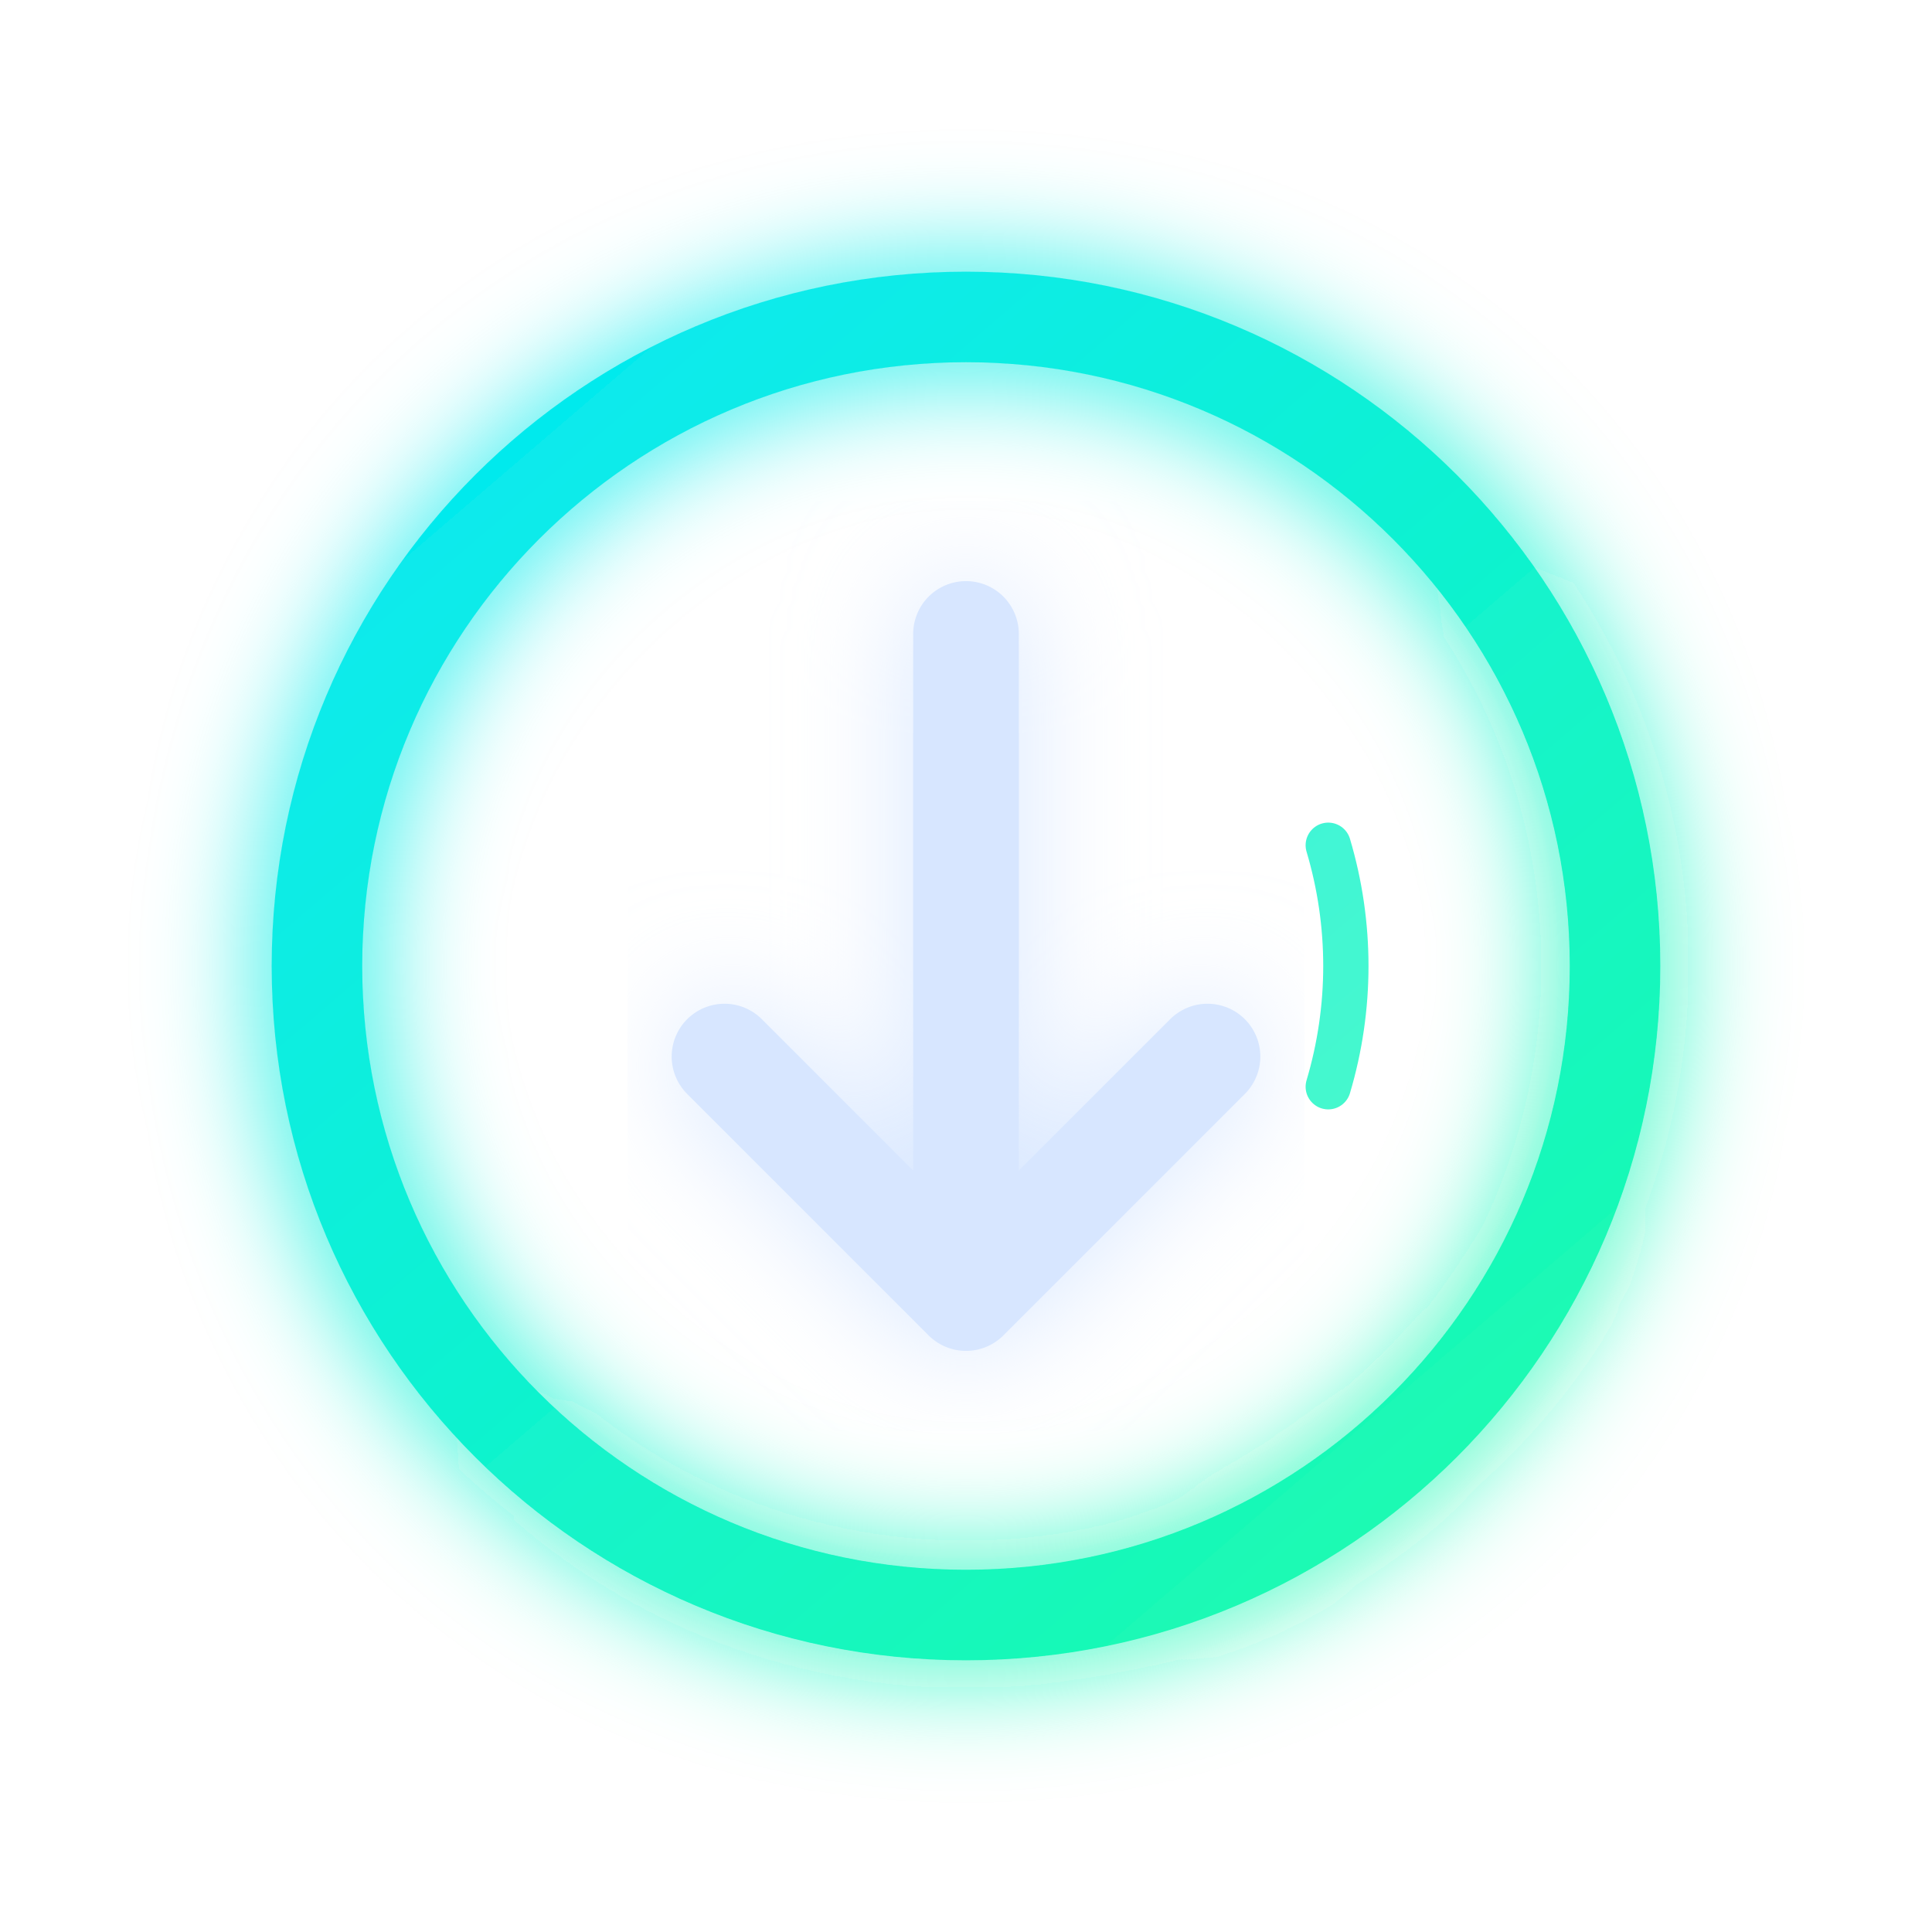
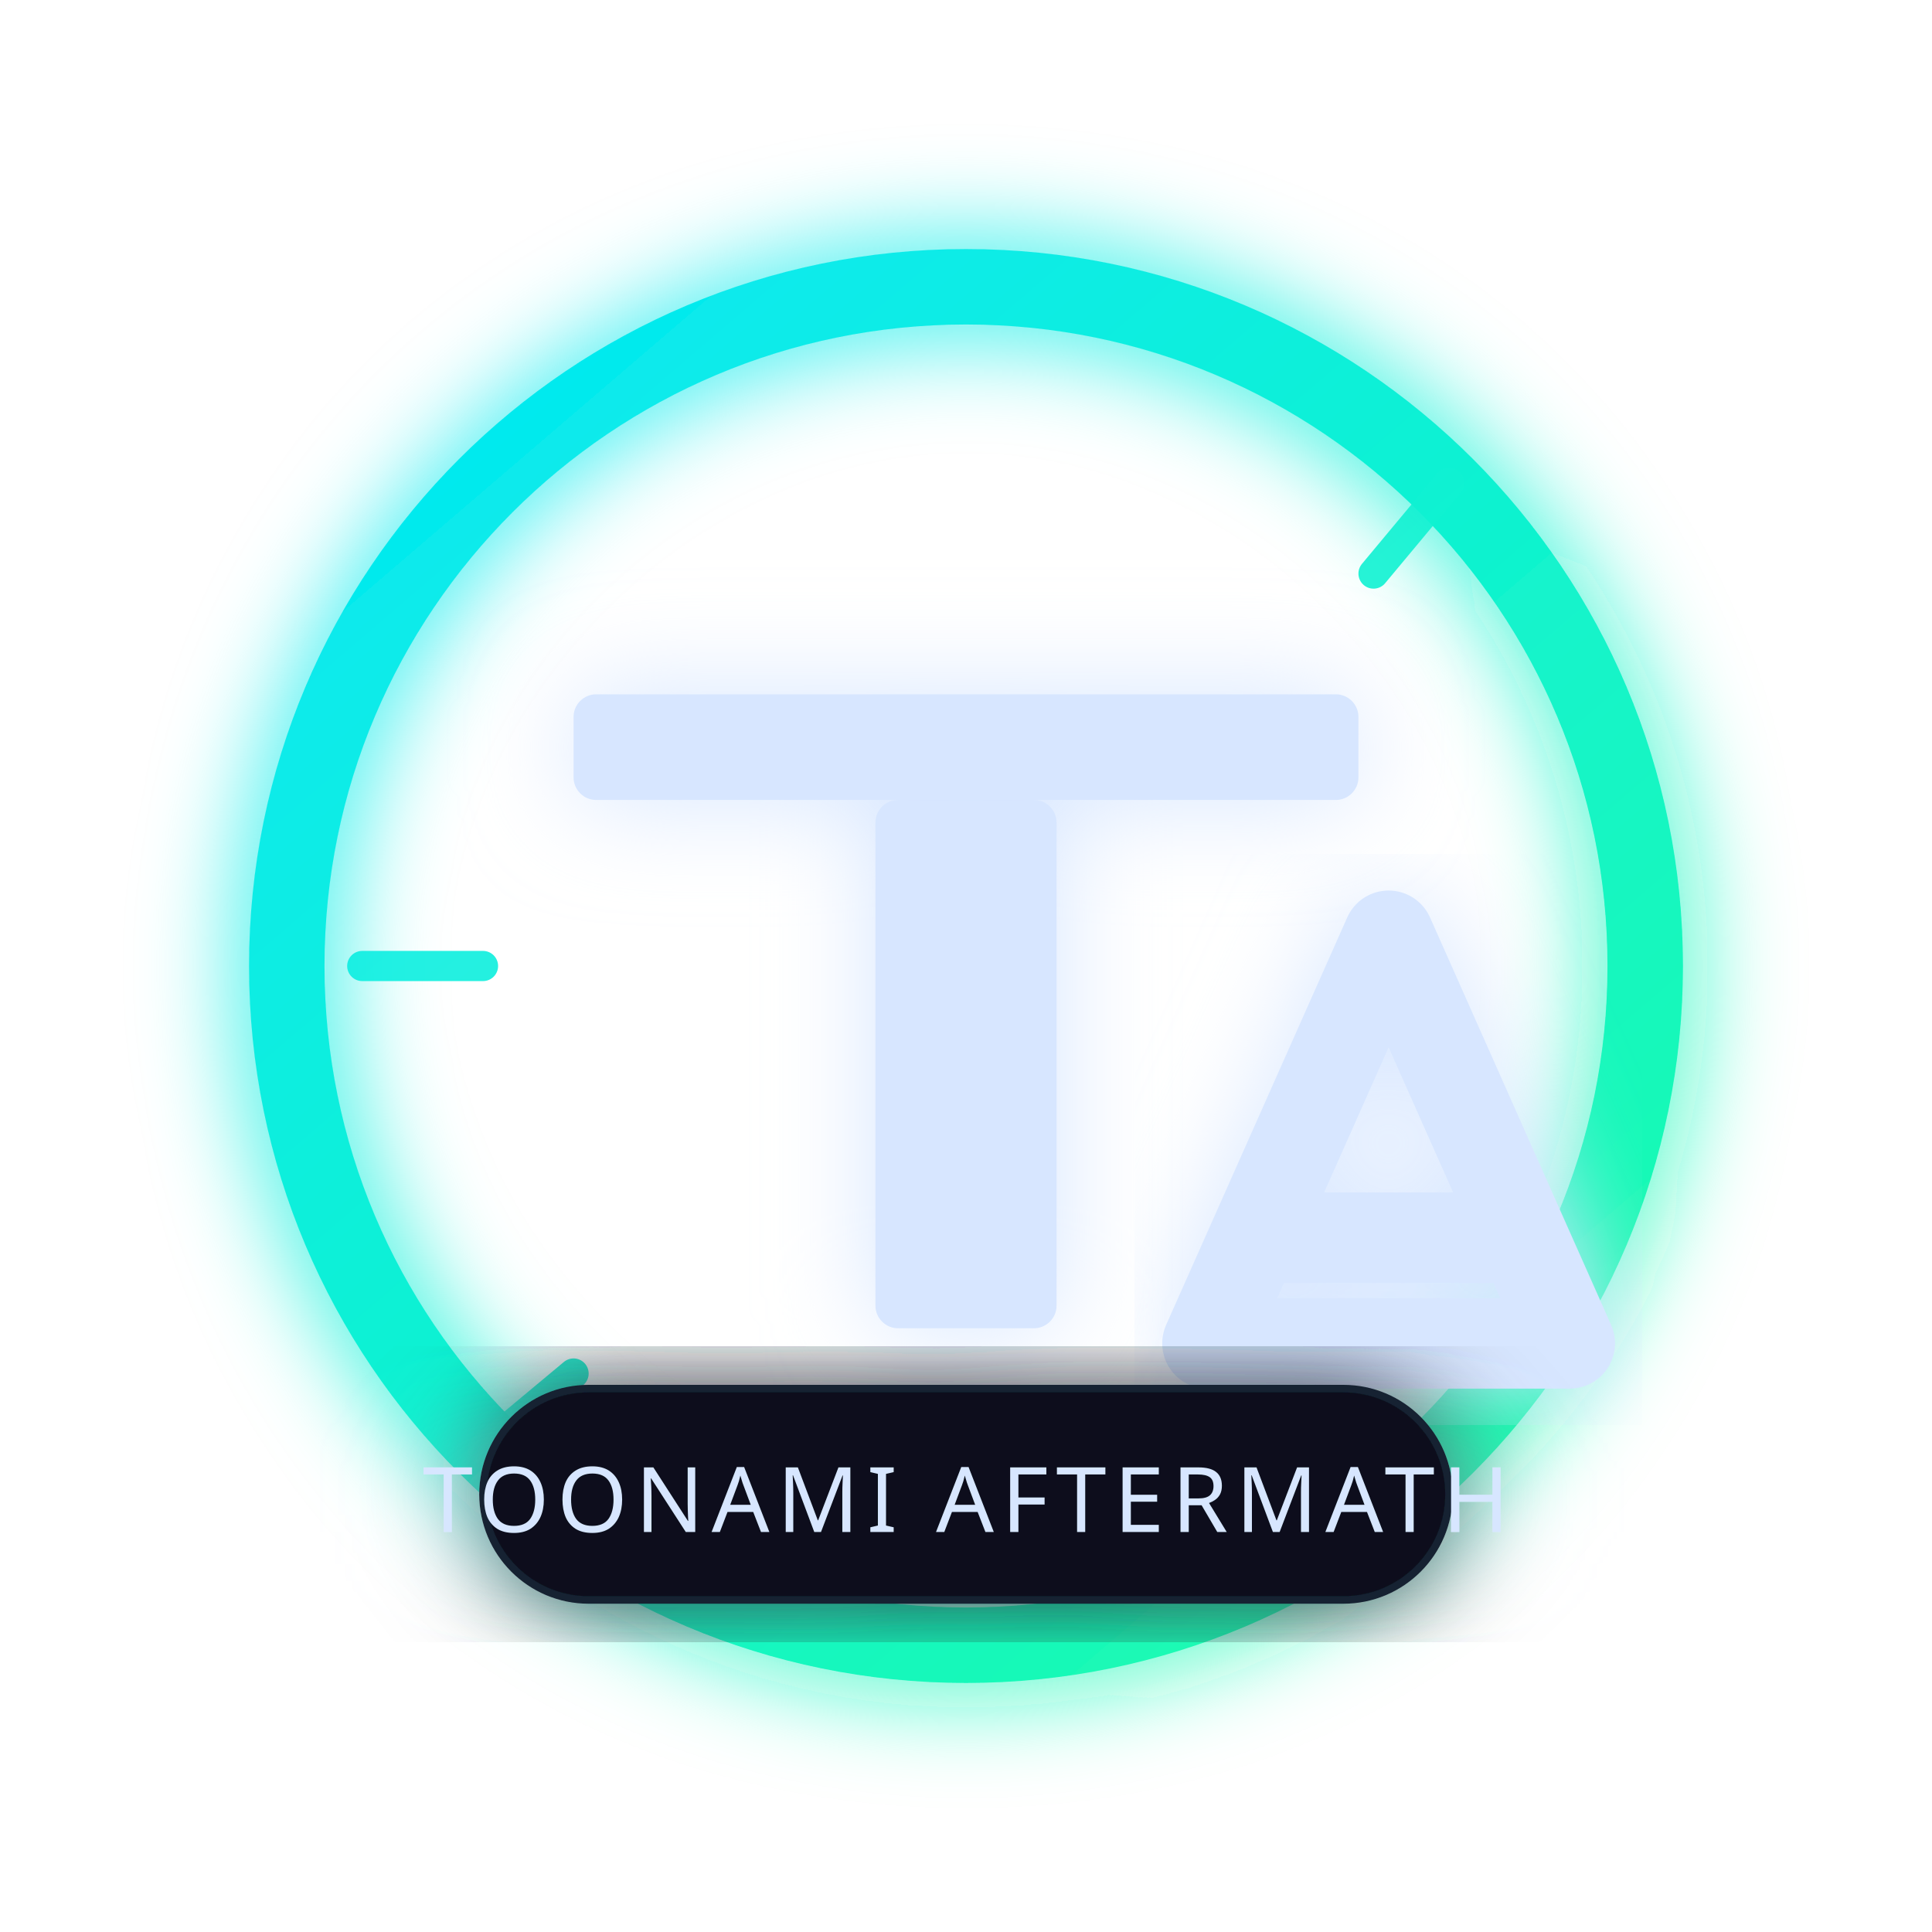
<svg xmlns="http://www.w3.org/2000/svg" width="256" height="256" viewBox="0 0 256 256" fill="none">
  <defs>
    <linearGradient id="g" x1="32" y1="16" x2="224" y2="240" gradientUnits="userSpaceOnUse">
      <stop stop-color="#00E5FF" />
      <stop offset="1" stop-color="#21FFA1" />
    </linearGradient>
    <filter id="glow" x="-20%" y="-20%" width="140%" height="140%">
-       <feGaussianBlur stdDeviation="8" result="b" />
+       <feGaussianBlur stdDeviation="7" result="b" />
      <feMerge>
        <feMergeNode in="b" />
        <feMergeNode in="SourceGraphic" />
      </feMerge>
    </filter>
  </defs>
-   <circle cx="128" cy="128" r="86" stroke="url(#g)" stroke-width="12" fill="none" filter="url(#glow)" />
-   <g stroke="#D7E6FF" stroke-width="14" stroke-linecap="round" stroke-linejoin="round" filter="url(#glow)">
-     <path d="M128 84v72" />
-     <path d="M96 140l32 32 32-32" />
+   <circle cx="128" cy="128" r="90" stroke="url(#g)" stroke-width="10" fill="none" filter="url(#glow)" />
+   <g fill="#D7E6FF" filter="url(#glow)">
+     <rect x="76" y="92" width="104" height="14" rx="3" />
+     <rect x="116" y="106" width="24" height="70" rx="3" />
  </g>
-   <path d="M176 112a56 56 0 0 1 0 32" stroke="url(#g)" stroke-width="6" stroke-linecap="round" fill="none" opacity="0.8" />
+   <g stroke="#D7E6FF" stroke-width="12" stroke-linejoin="round" stroke-linecap="round" filter="url(#glow)">
+     <path d="M160 178 L184 124 L208 178 Z" />
+     <path d="M168 164 H200" />
+   </g>
+   <g stroke="url(#g)" stroke-width="4" stroke-linecap="round" opacity="0.9">
+     <path d="M48 128h16" />
+     <path d="M192 64l-10 12" />
+     <path d="M64 192l12-10" />
+   </g>
+   <g filter="url(#glow)">
+     <rect x="64" y="184" width="128" height="28" rx="14" fill="#0B111B" stroke="#132033" />
+     <text x="128" y="203" text-anchor="middle" fill="#D7E6FF" font-size="12" font-family="'Share Tech Mono', 'Orbitron', system-ui, sans-serif" letter-spacing="1">
+       TOONAMI AFTERMATH
+     </text>
+   </g>
</svg>
